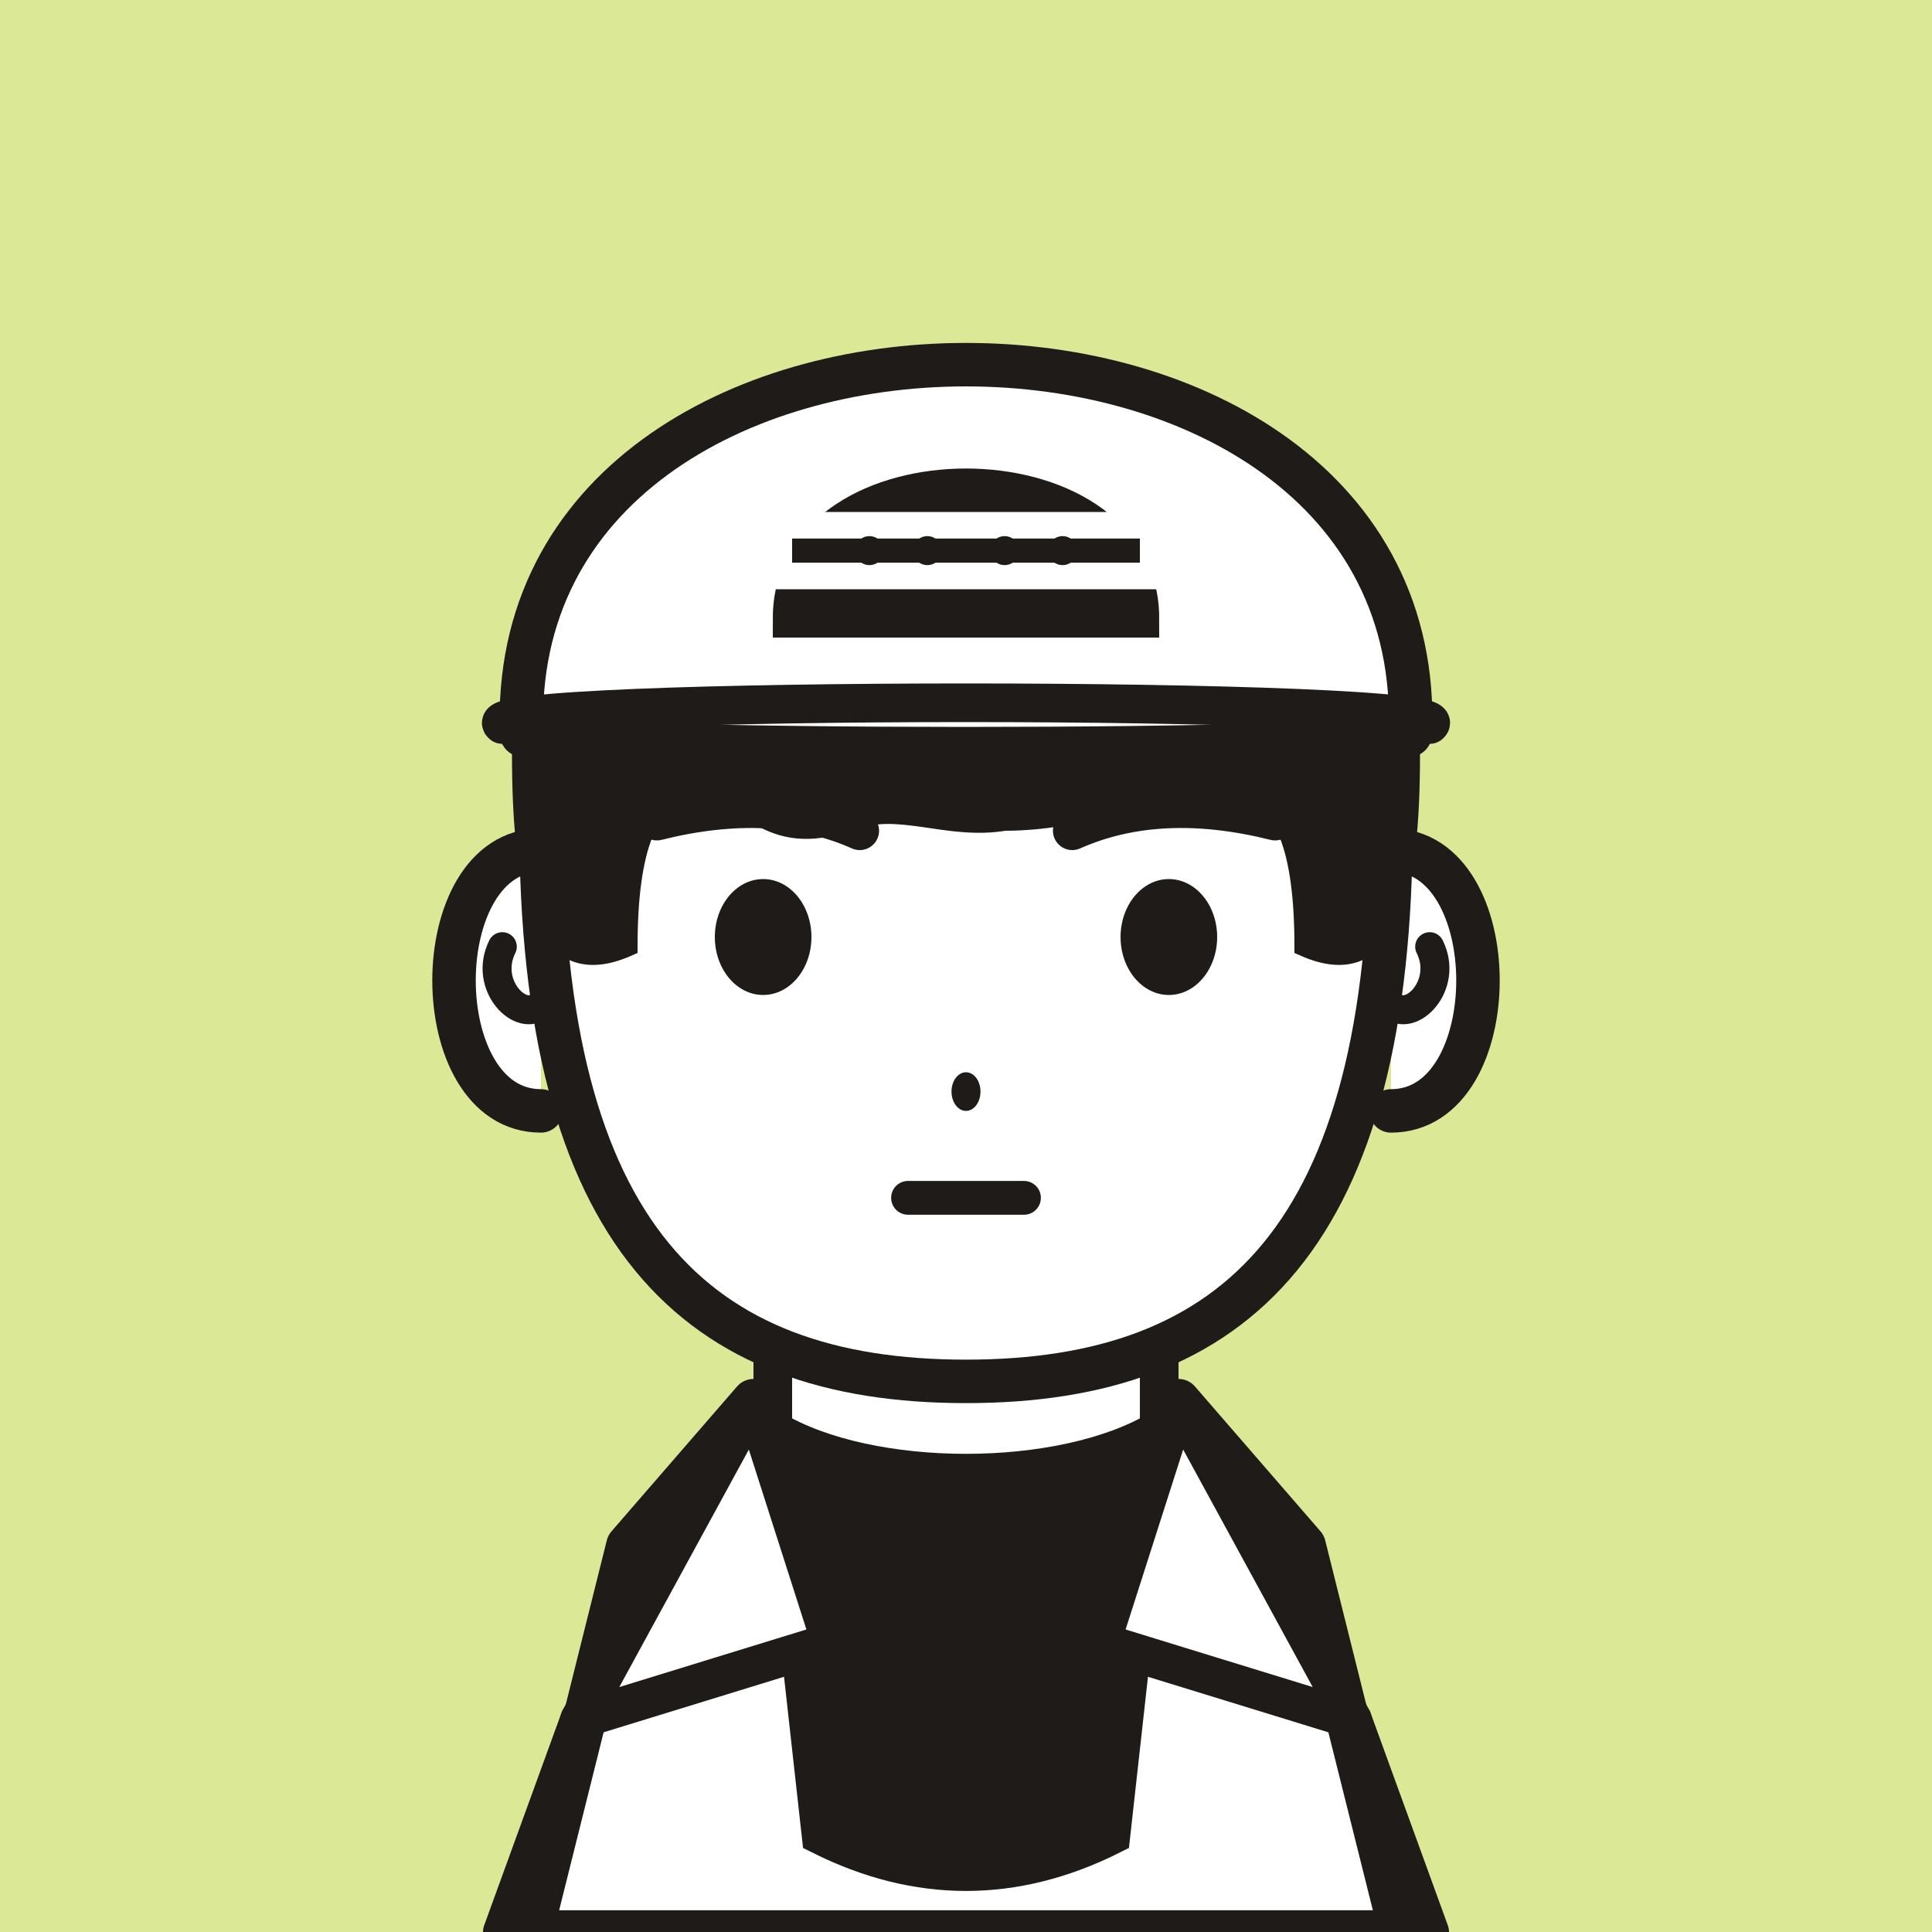
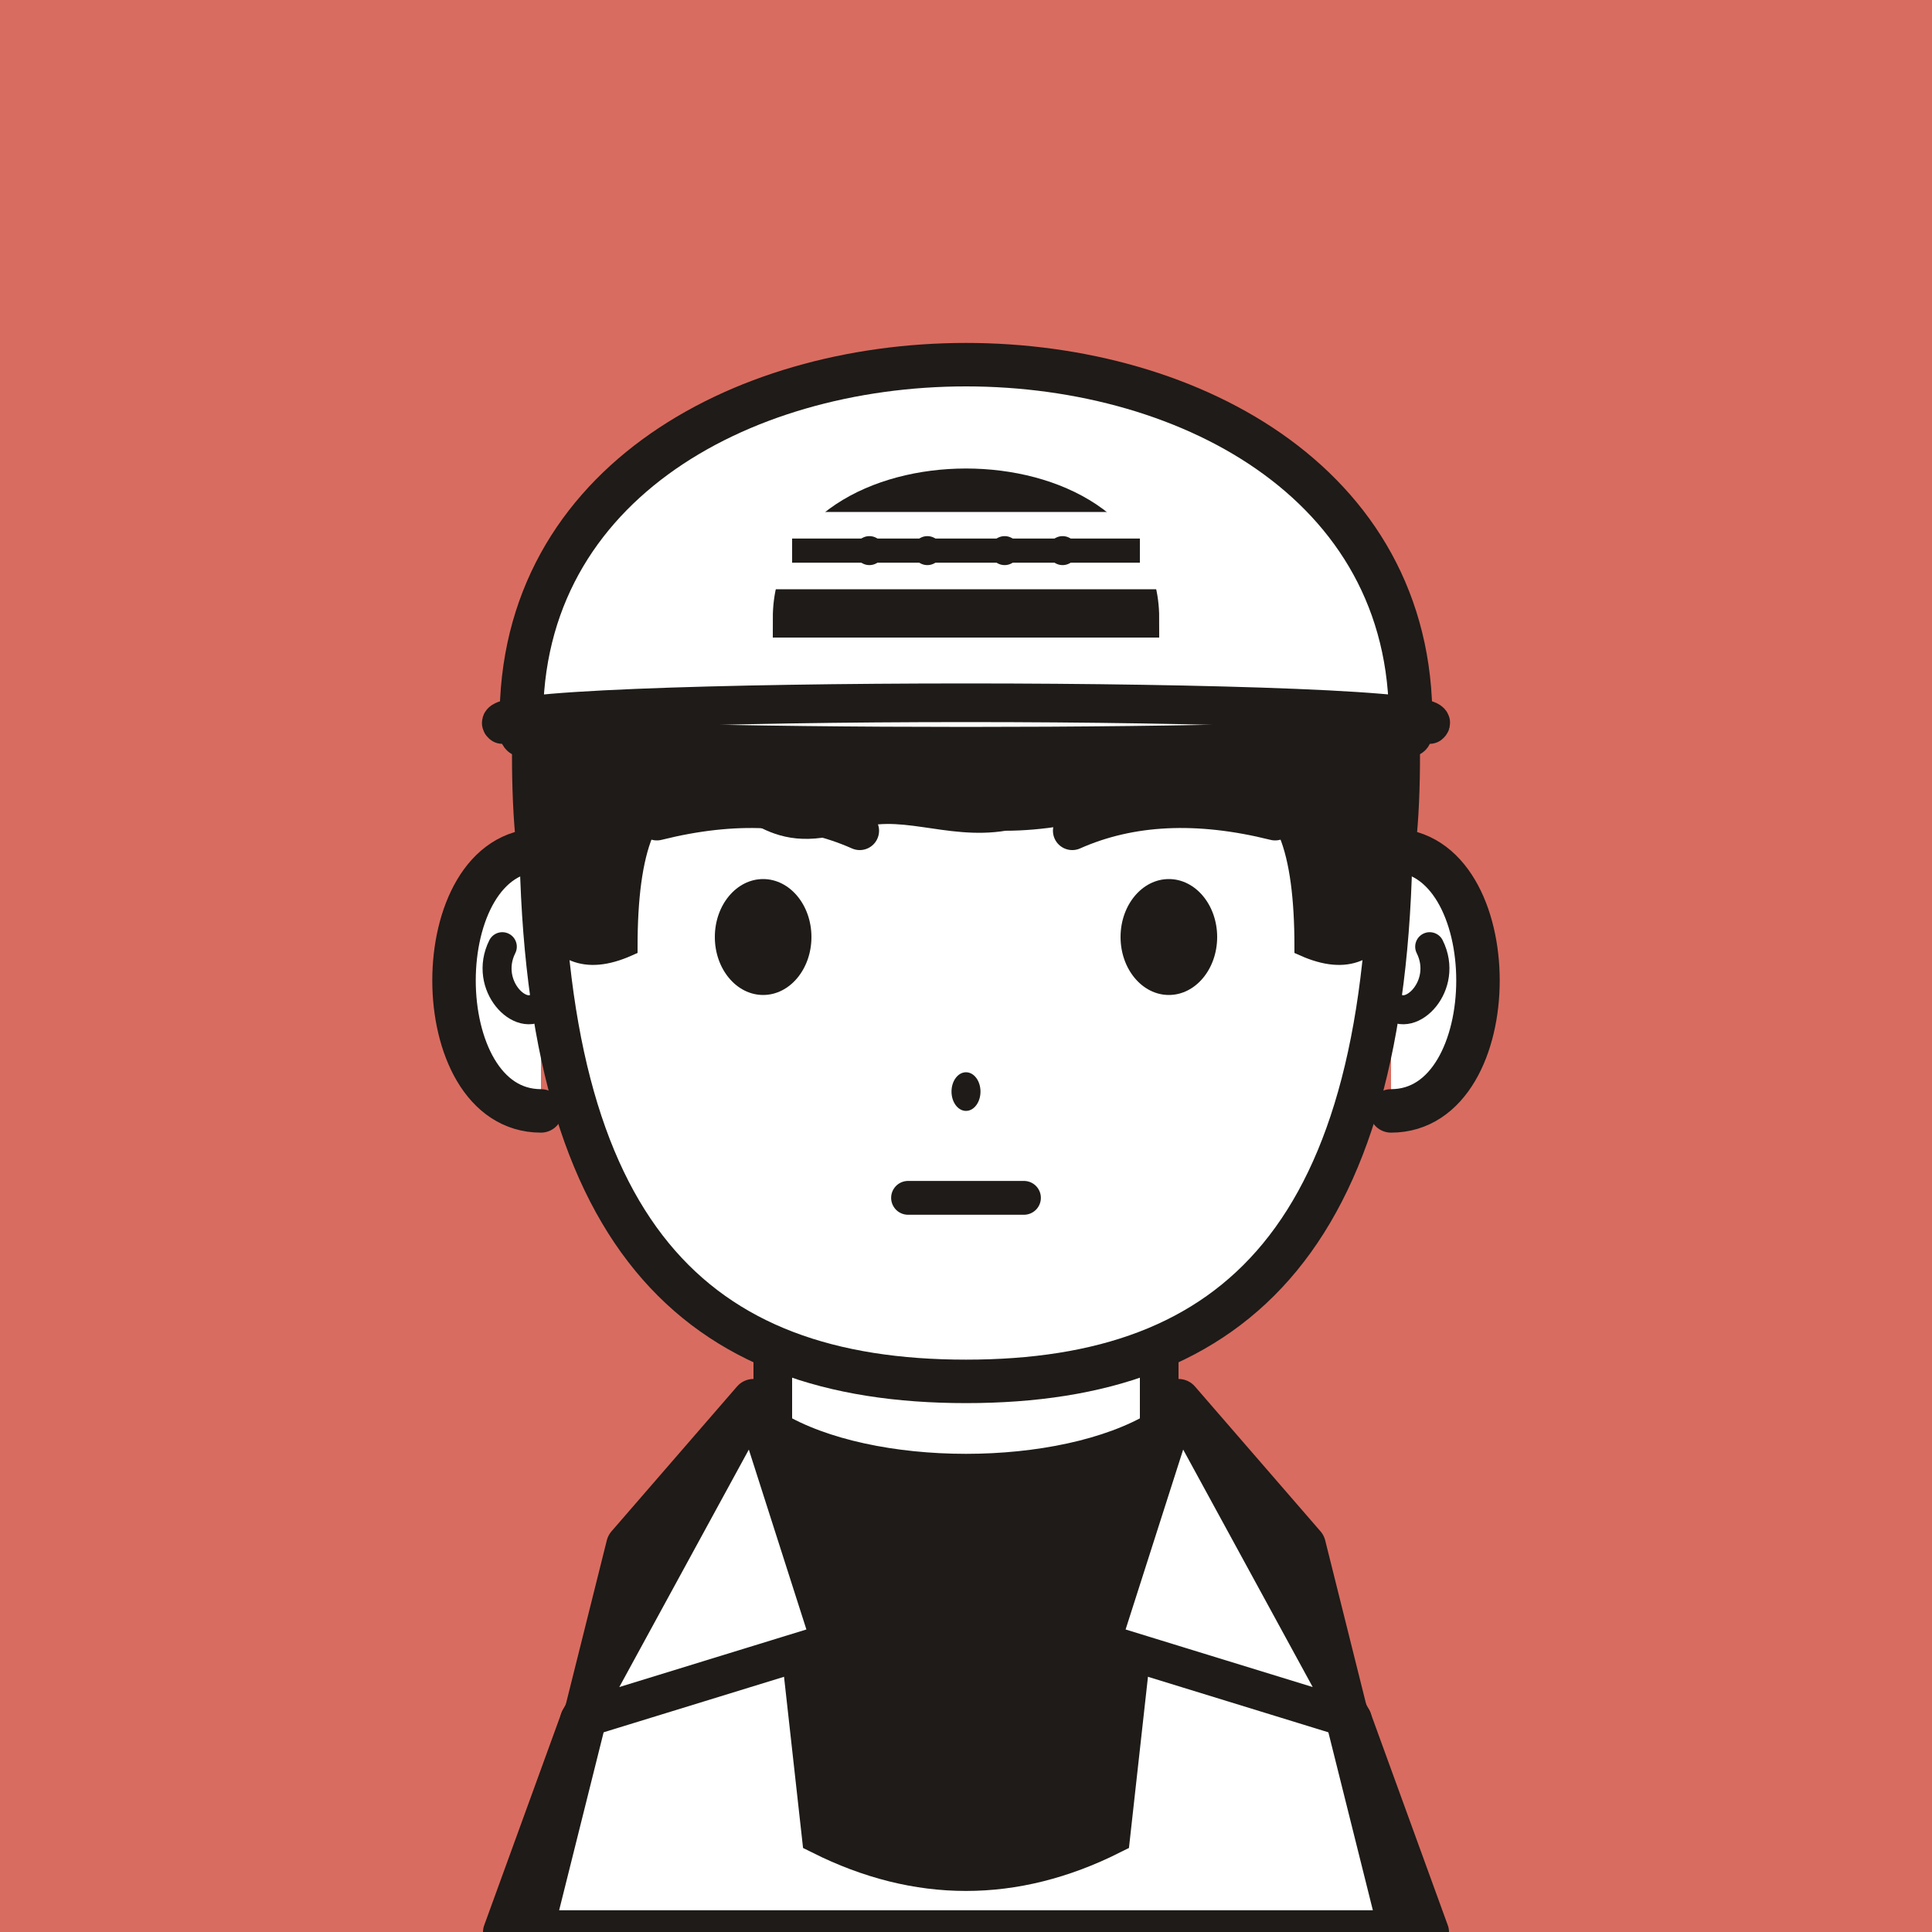
<svg xmlns="http://www.w3.org/2000/svg" viewBox="0 0 200 200" width="100%" height="100%">
-   <rect width="200" height="200" fill="#dbe896" />
+   <rect width="200" height="200" fill="#d96c60" />
  <path d="M 55,200 L 65,160 L 78,145 L 122,145 L 135,160 L 145,200 Z" fill="#ffffff" stroke="#1e1b18" stroke-width="4.5" stroke-linejoin="round" />
  <path d="M 80,145 L 85,190 C 95,195 105,195 115,190 L 120,145 Z" fill="#1e1b18" stroke="#1e1b18" stroke-width="4" />
  <path d="M 78,145 L 60,178 L 86,170 Z" fill="#ffffff" stroke="#1e1b18" stroke-width="4" stroke-linejoin="round" />
  <path d="M 122,145 L 140,178 L 114,170 Z" fill="#ffffff" stroke="#1e1b18" stroke-width="4" stroke-linejoin="round" />
  <path d="M 60,178 L 52,200" stroke="#1e1b18" stroke-width="4" stroke-linecap="round" />
  <path d="M 140,178 L 148,200" stroke="#1e1b18" stroke-width="4" stroke-linecap="round" />
  <path d="M 80,115 L 80,148 C 90,154 110,154 120,148 L 120,115 Z" fill="#ffffff" stroke="#1e1b18" stroke-width="4" stroke-linejoin="round" />
  <path d="M 56,88 C 44,88 44,115 56,115" fill="#ffffff" stroke="#1e1b18" stroke-width="4.5" stroke-linecap="round" />
  <path d="M 52,98 C 50,102 54,106 56,104" fill="none" stroke="#1e1b18" stroke-width="3" stroke-linecap="round" />
  <path d="M 144,88 C 156,88 156,115 144,115" fill="#ffffff" stroke="#1e1b18" stroke-width="4.5" stroke-linecap="round" />
  <path d="M 148,98 C 150,102 146,106 144,104" fill="none" stroke="#1e1b18" stroke-width="3" stroke-linecap="round" />
  <path d="M 56,85 C 56,128 72,143 100,143 C 128,143 144,128 144,85" fill="#ffffff" stroke="#1e1b18" stroke-width="4.5" stroke-linejoin="round" />
  <path d="M 54,78 C 54,92 56,102 65,98 C 65,88 67,82 72,82 C 78,82 79,88 88,85 C 93,83 98,86 104,85 C 112,85 118,82 128,82 C 133,82 135,88 135,98 C 144,102 146,92 146,78 Z" fill="#1e1b18" stroke="#1e1b18" stroke-width="2" />
  <path d="M 54,76 C 52,25 148,25 146,76 C 146,78 54,78 54,76 Z" fill="#ffffff" stroke="#1e1b18" stroke-width="4.5" stroke-linejoin="round" />
  <path d="M 82,64 C 82,46 118,46 118,64 Z" fill="#1e1b18" stroke="#1e1b18" stroke-width="4" />
  <path d="M 83,57 L 117,57" stroke="#ffffff" stroke-width="8" stroke-linecap="square" />
  <circle cx="90" cy="57" r="1.5" fill="#1e1b18" />
  <circle cx="96" cy="57" r="1.5" fill="#1e1b18" />
  <circle cx="104" cy="57" r="1.5" fill="#1e1b18" />
  <circle cx="110" cy="57" r="1.5" fill="#1e1b18" />
  <path d="M 82,57 L 118,57" fill="none" stroke="#1e1b18" stroke-width="2.5" />
  <path d="M 52,75 C 48,72 152,72 148,75" fill="none" stroke="#1e1b18" stroke-width="4" stroke-linecap="round" />
  <path d="M 68,85 Q 80,82 89,86" fill="none" stroke="#1e1b18" stroke-width="4" stroke-linecap="round" />
  <path d="M 111,86 Q 120,82 132,85" fill="none" stroke="#1e1b18" stroke-width="4" stroke-linecap="round" />
  <ellipse cx="79" cy="97" rx="5" ry="6" fill="#1e1b18" />
  <ellipse cx="121" cy="97" rx="5" ry="6" fill="#1e1b18" />
  <ellipse cx="100" cy="113" rx="1.5" ry="2" fill="#1e1b18" />
  <path d="M 94,124 L 106,124" stroke="#1e1b18" stroke-width="3.5" stroke-linecap="round" />
</svg>
